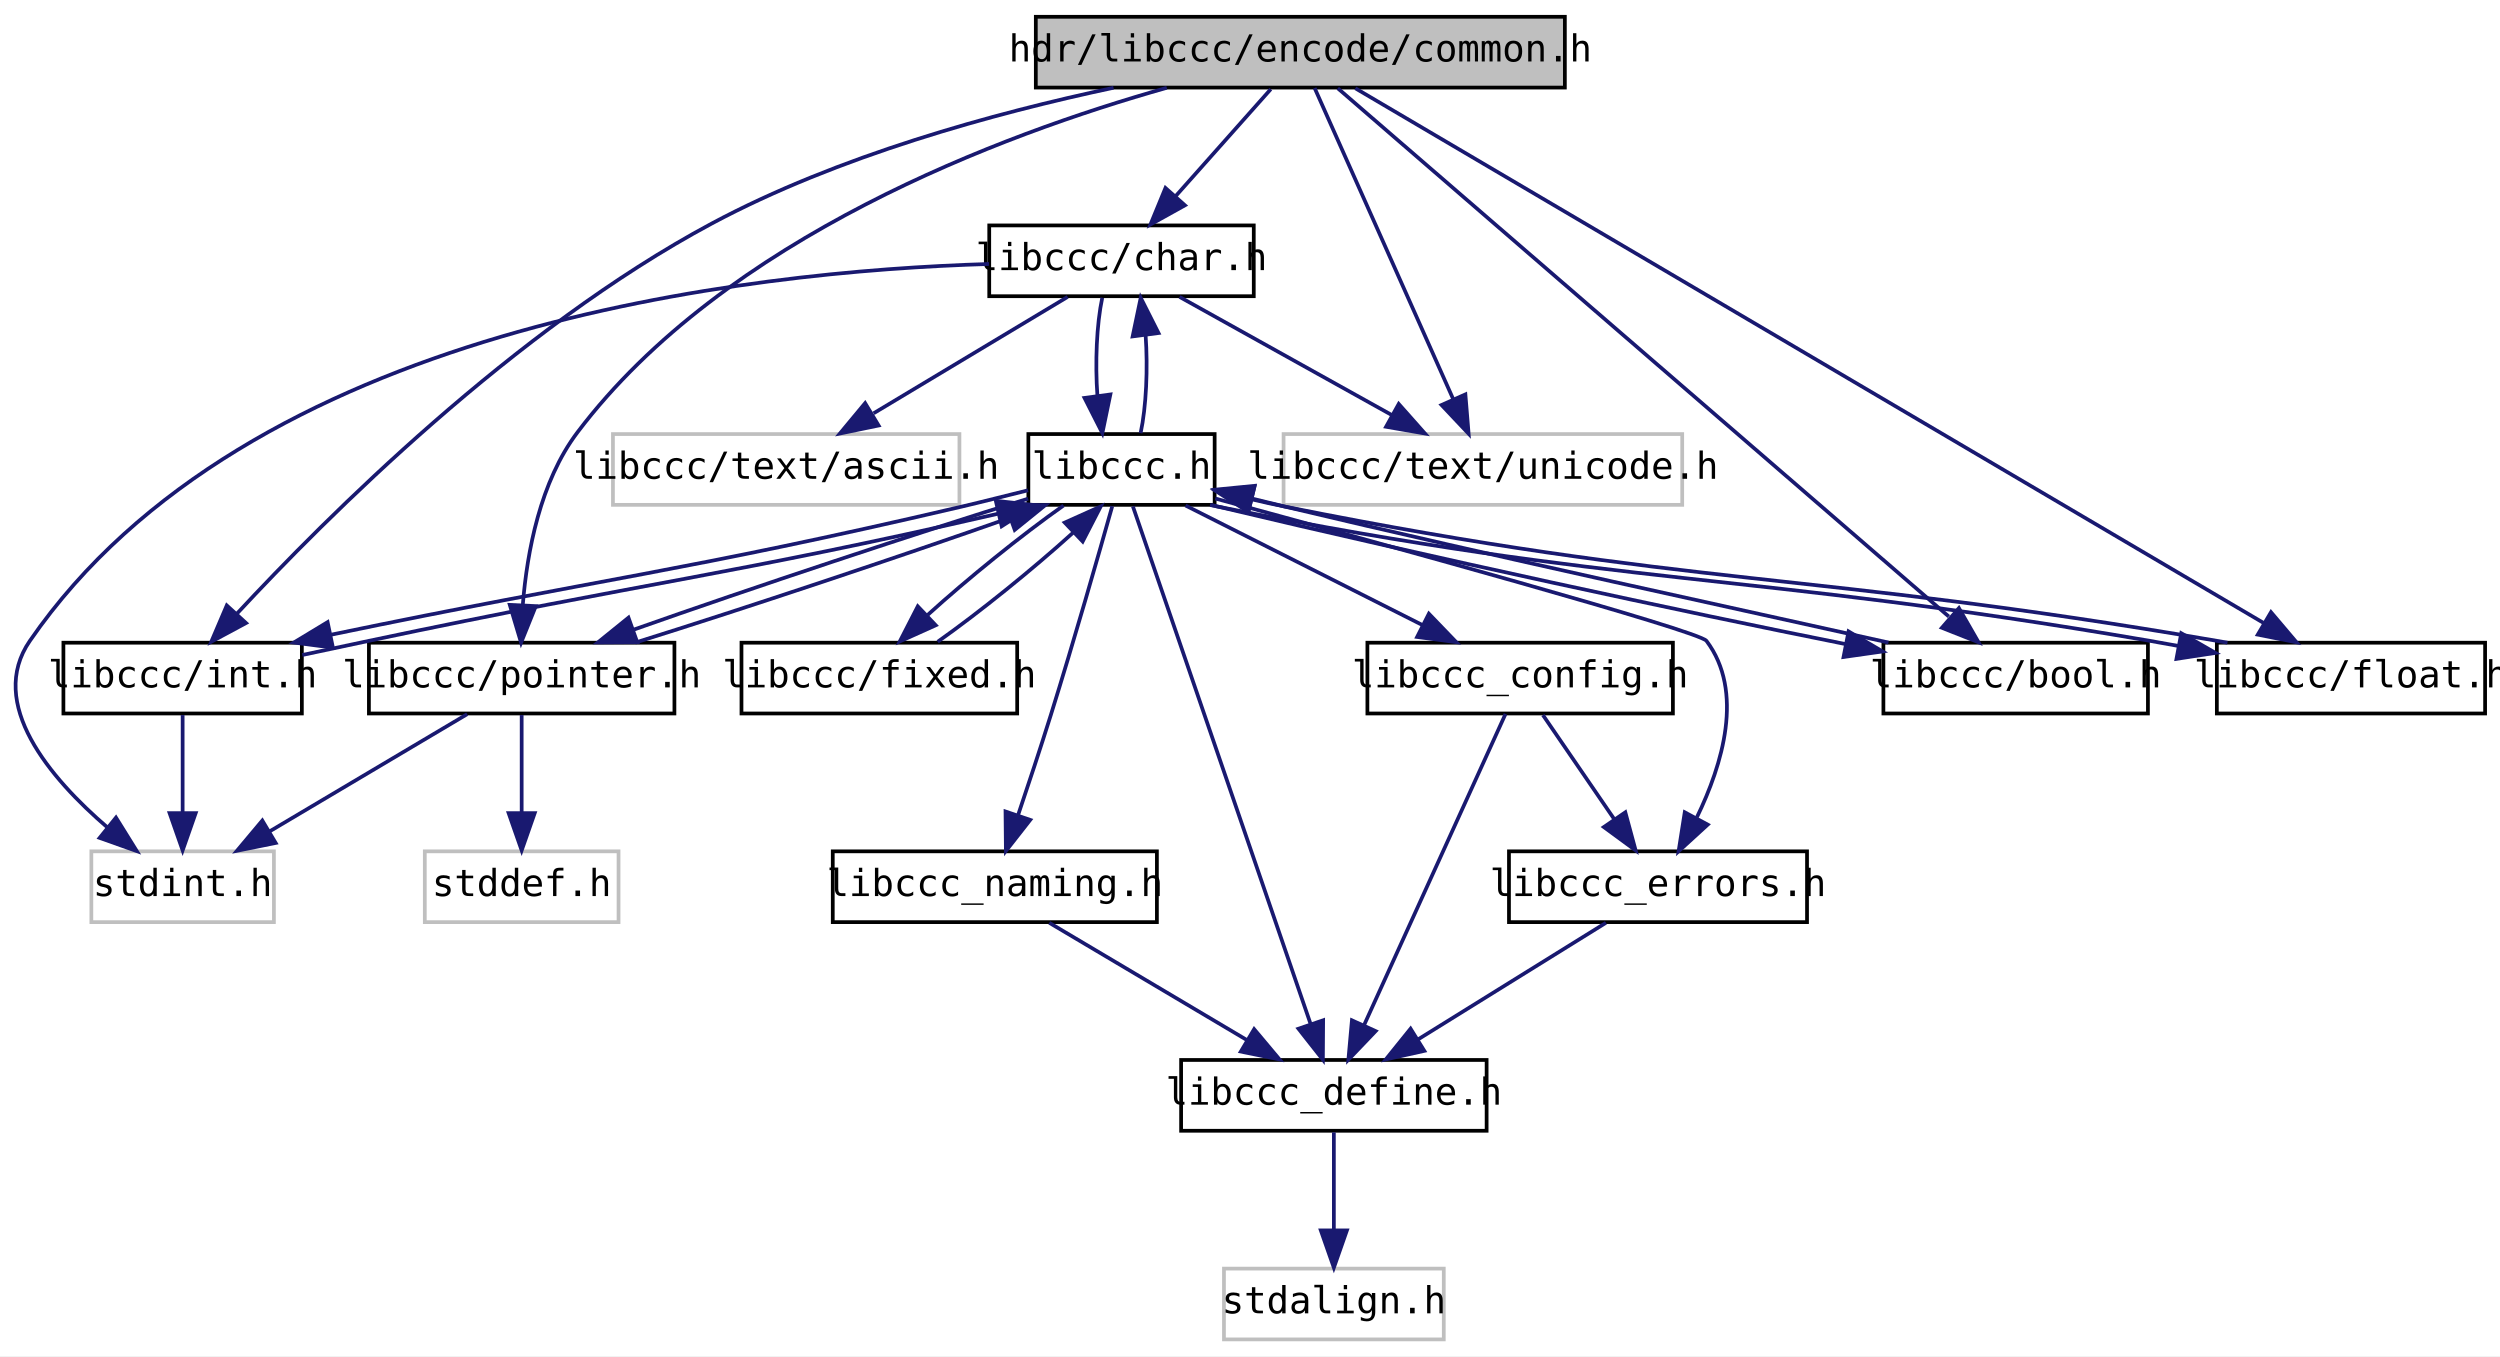
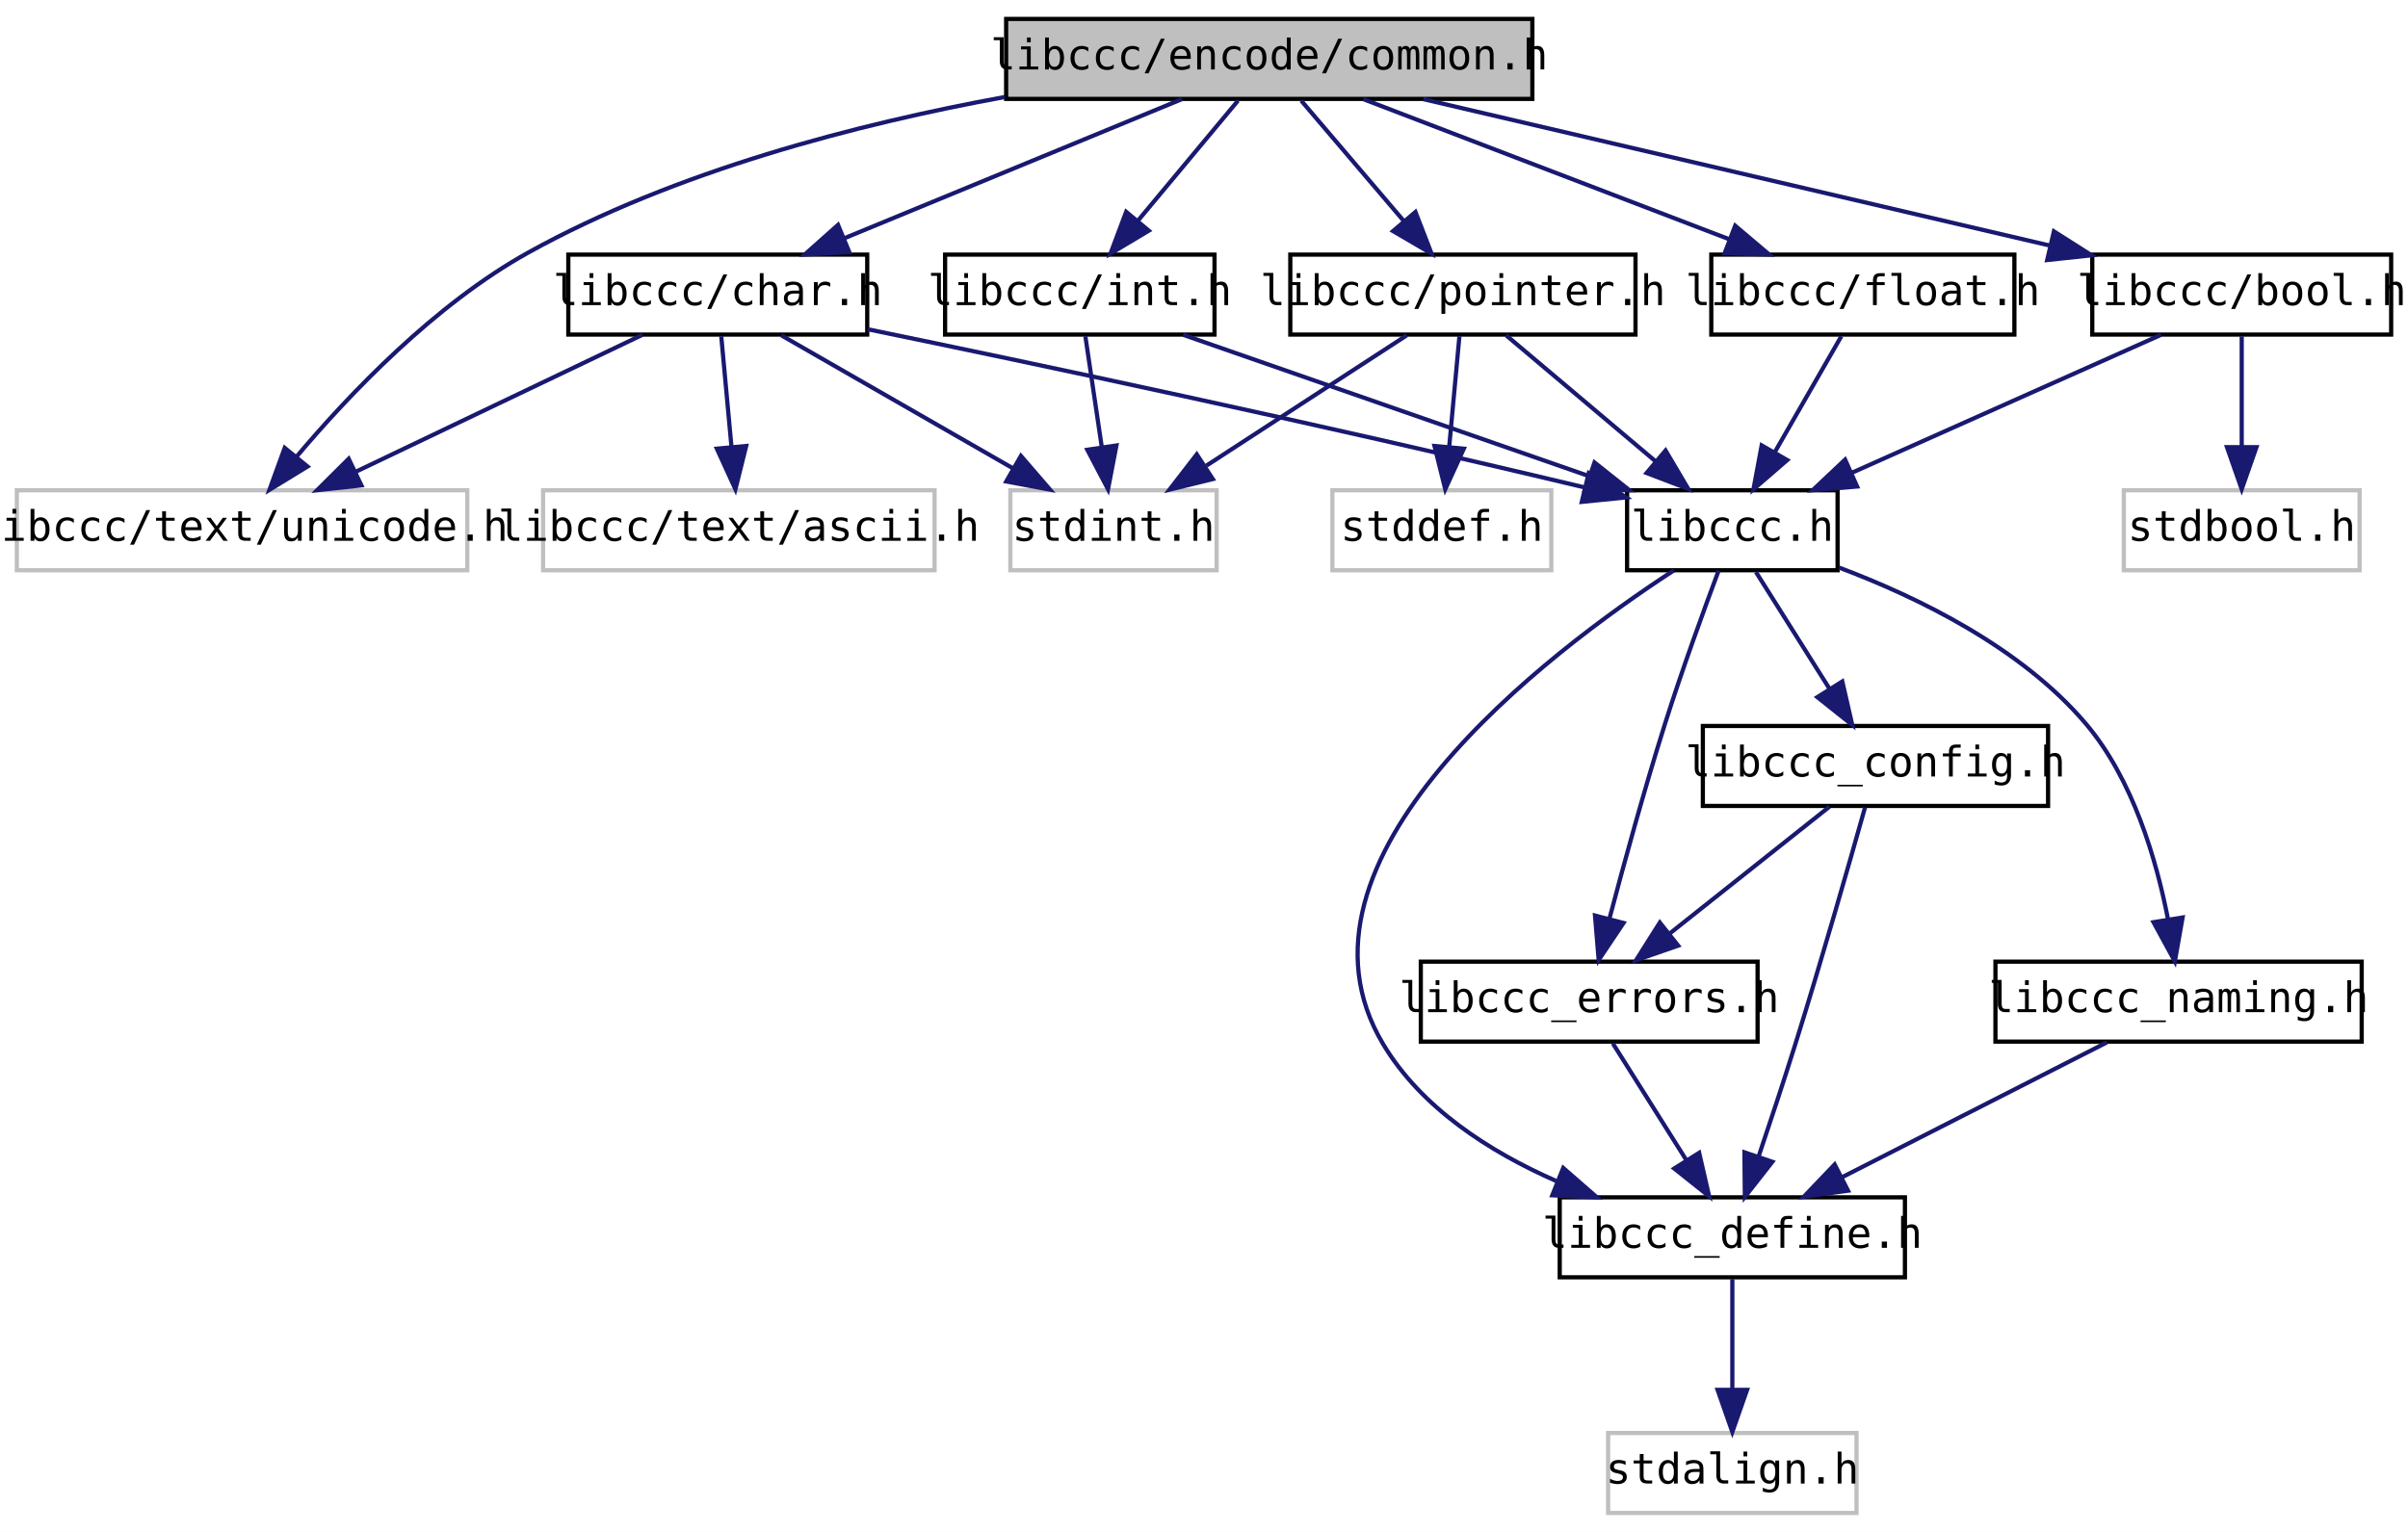
- <svg xmlns="http://www.w3.org/2000/svg" xmlns:xlink="http://www.w3.org/1999/xlink" width="671pt" height="364pt" viewBox="0.00 0.00 671.02 364.00">
+ <svg xmlns="http://www.w3.org/2000/svg" xmlns:xlink="http://www.w3.org/1999/xlink" width="572pt" height="364pt" viewBox="0.00 0.00 572.00 364.00">
  <g id="graph0" class="graph" transform="scale(1 1) rotate(0) translate(4 360)">
-     <polygon fill="white" stroke="transparent" points="-4,4 -4,-360 667.02,-360 667.02,4 -4,4" />
+     <polygon fill="white" stroke="transparent" points="-4,4 -4,-360 568,-360 568,4 -4,4" />
    <g id="node1" class="node">
      <g id="a_node1">
        <a xlink:title=" ">
-           <polygon fill="#bfbfbf" stroke="black" points="274.02,-336.5 274.02,-355.5 416.02,-355.5 416.02,-336.5 274.02,-336.5" />
-           <text text-anchor="middle" x="345.02" y="-343.5" font-family="Consolas" font-size="10.00">hdr/libccc/encode/common.h</text>
+           <polygon fill="#bfbfbf" stroke="black" points="235,-336.5 235,-355.5 360,-355.5 360,-336.5 235,-336.5" />
+           <text text-anchor="middle" x="297.5" y="-343.5" font-family="Consolas" font-size="10.00">libccc/encode/common.h</text>
        </a>
      </g>
    </g>
    <g id="node2" class="node">
      <g id="a_node2">
        <a xlink:href="char_8h.html" target="_top" xlink:title=" ">
-           <polygon fill="white" stroke="black" points="261.52,-280.5 261.52,-299.5 332.52,-299.5 332.52,-280.5 261.52,-280.5" />
-           <text text-anchor="middle" x="297.02" y="-287.5" font-family="Consolas" font-size="10.00">libccc/char.h</text>
+           <polygon fill="white" stroke="black" points="131,-280.5 131,-299.5 202,-299.5 202,-280.5 131,-280.5" />
+           <text text-anchor="middle" x="166.5" y="-287.5" font-family="Consolas" font-size="10.00">libccc/char.h</text>
        </a>
      </g>
    </g>
    <g id="edge1" class="edge">
-       <path fill="none" stroke="midnightblue" d="M337.09,-336.08C330.17,-328.3 319.95,-316.8 311.56,-307.37" />
-       <polygon fill="midnightblue" stroke="midnightblue" points="314.05,-304.9 304.79,-299.75 308.82,-309.55 314.05,-304.9" />
-     </g>
-     <g id="node10" class="node">
-       <g id="a_node10">
-         <a xlink:href="bool_8h.html" target="_top" xlink:title=" ">
-           <polygon fill="white" stroke="black" points="501.52,-168.5 501.52,-187.5 572.52,-187.5 572.52,-168.5 501.52,-168.5" />
-           <text text-anchor="middle" x="537.02" y="-175.5" font-family="Consolas" font-size="10.00">libccc/bool.h</text>
-         </a>
-       </g>
-     </g>
-     <g id="edge29" class="edge">
-       <path fill="none" stroke="midnightblue" d="M355.07,-336.31C385.91,-309.64 479.51,-228.72 519.07,-194.52" />
-       <polygon fill="midnightblue" stroke="midnightblue" points="521.79,-196.79 527.06,-187.61 517.21,-191.5 521.79,-196.79" />
+       <path fill="none" stroke="midnightblue" d="M276.74,-336.44C255.18,-327.56 221.24,-313.56 196.71,-303.45" />
+       <polygon fill="midnightblue" stroke="midnightblue" points="197.74,-300.09 187.16,-299.52 195.07,-306.56 197.74,-300.09" />
    </g>
    <g id="node11" class="node">
      <g id="a_node11">
-         <a xlink:href="int_8h.html" target="_top" xlink:title=" ">
-           <polygon fill="white" stroke="black" points="13.02,-168.5 13.02,-187.5 77.02,-187.5 77.02,-168.5 13.02,-168.5" />
-           <text text-anchor="middle" x="45.02" y="-175.5" font-family="Consolas" font-size="10.00">libccc/int.h</text>
-         </a>
-       </g>
-     </g>
-     <g id="edge30" class="edge">
-       <path fill="none" stroke="midnightblue" d="M294.88,-336.45C262.73,-329.61 220.83,-318.11 187.02,-300 134.2,-271.72 83.57,-221.13 59.54,-195.24" />
-       <polygon fill="midnightblue" stroke="midnightblue" points="62.04,-192.78 52.71,-187.76 56.87,-197.5 62.04,-192.78" />
-     </g>
-     <g id="node13" class="node">
-       <g id="a_node13">
-         <a xlink:href="float_8h.html" target="_top" xlink:title=" ">
-           <polygon fill="white" stroke="black" points="591.02,-168.5 591.02,-187.5 663.02,-187.5 663.02,-168.5 591.02,-168.5" />
-           <text text-anchor="middle" x="627.02" y="-175.5" font-family="Consolas" font-size="10.00">libccc/float.h</text>
-         </a>
-       </g>
-     </g>
-     <g id="edge31" class="edge">
-       <path fill="none" stroke="midnightblue" d="M359.78,-336.31C405.85,-309.19 547.21,-225.98 603.51,-192.83" />
-       <polygon fill="midnightblue" stroke="midnightblue" points="605.55,-195.69 612.4,-187.61 602,-189.66 605.55,-195.69" />
+         <a xlink:title=" ">
+           <polygon fill="white" stroke="#bfbfbf" points="0,-224.5 0,-243.5 107,-243.5 107,-224.5 0,-224.5" />
+           <text text-anchor="middle" x="53.5" y="-231.5" font-family="Consolas" font-size="10.00">libccc/text/unicode.h</text>
+         </a>
+       </g>
+     </g>
+     <g id="edge27" class="edge">
+       <path fill="none" stroke="midnightblue" d="M234.73,-336.96C199.77,-330.57 156.39,-319.36 121.5,-300 99.3,-287.68 78.98,-266.35 66.45,-251.5" />
+       <polygon fill="midnightblue" stroke="midnightblue" points="69.05,-249.15 60.01,-243.62 63.63,-253.58 69.05,-249.15" />
+     </g>
+     <g id="node12" class="node">
+       <g id="a_node12">
+         <a xlink:href="bool_8h.html" target="_top" xlink:title=" ">
+           <polygon fill="white" stroke="black" points="493,-280.5 493,-299.5 564,-299.5 564,-280.5 493,-280.5" />
+           <text text-anchor="middle" x="528.5" y="-287.5" font-family="Consolas" font-size="10.00">libccc/bool.h</text>
+         </a>
+       </g>
+     </g>
+     <g id="edge15" class="edge">
+       <path fill="none" stroke="midnightblue" d="M334.1,-336.44C374.47,-327.01 439.46,-311.82 483.05,-301.62" />
+       <polygon fill="midnightblue" stroke="midnightblue" points="483.89,-305.02 492.83,-299.34 482.29,-298.21 483.89,-305.02" />
    </g>
    <g id="node14" class="node">
      <g id="a_node14">
+         <a xlink:href="int_8h.html" target="_top" xlink:title=" ">
+           <polygon fill="white" stroke="black" points="220.5,-280.5 220.5,-299.5 284.5,-299.5 284.5,-280.5 220.5,-280.5" />
+           <text text-anchor="middle" x="252.5" y="-287.5" font-family="Consolas" font-size="10.00">libccc/int.h</text>
+         </a>
+       </g>
+     </g>
+     <g id="edge18" class="edge">
+       <path fill="none" stroke="midnightblue" d="M290.07,-336.08C283.65,-328.38 274.19,-317.03 266.38,-307.65" />
+       <polygon fill="midnightblue" stroke="midnightblue" points="268.88,-305.19 259.79,-299.75 263.51,-309.67 268.88,-305.19" />
+     </g>
+     <g id="node15" class="node">
+       <g id="a_node15">
+         <a xlink:href="float_8h.html" target="_top" xlink:title=" ">
+           <polygon fill="white" stroke="black" points="402.5,-280.5 402.5,-299.5 474.5,-299.5 474.5,-280.5 402.5,-280.5" />
+           <text text-anchor="middle" x="438.5" y="-287.5" font-family="Consolas" font-size="10.00">libccc/float.h</text>
+         </a>
+       </g>
+     </g>
+     <g id="edge21" class="edge">
+       <path fill="none" stroke="midnightblue" d="M319.84,-336.44C343.25,-327.48 380.24,-313.31 406.69,-303.18" />
+       <polygon fill="midnightblue" stroke="midnightblue" points="408.18,-306.36 416.26,-299.52 405.67,-299.82 408.18,-306.36" />
+     </g>
+     <g id="node16" class="node">
+       <g id="a_node16">
        <a xlink:href="pointer_8h.html" target="_top" xlink:title=" ">
-           <polygon fill="white" stroke="black" points="95.02,-168.5 95.02,-187.5 177.02,-187.5 177.02,-168.5 95.02,-168.5" />
-           <text text-anchor="middle" x="136.02" y="-175.5" font-family="Consolas" font-size="10.00">libccc/pointer.h</text>
-         </a>
-       </g>
-     </g>
-     <g id="edge32" class="edge">
-       <path fill="none" stroke="midnightblue" d="M309.18,-336.44C264.88,-323.93 190.54,-296.23 151.02,-244 140.97,-230.72 137.48,-211.86 136.34,-197.87" />
-       <polygon fill="midnightblue" stroke="midnightblue" points="139.82,-197.32 135.86,-187.5 132.83,-197.65 139.82,-197.32" />
-     </g>
-     <g id="node17" class="node">
-       <g id="a_node17">
-         <a xlink:title=" ">
-           <polygon fill="white" stroke="#bfbfbf" points="340.52,-224.5 340.52,-243.5 447.52,-243.5 447.52,-224.5 340.52,-224.5" />
-           <text text-anchor="middle" x="394.02" y="-231.5" font-family="Consolas" font-size="10.00">libccc/text/unicode.h</text>
-         </a>
-       </g>
-     </g>
-     <g id="edge33" class="edge">
-       <path fill="none" stroke="midnightblue" d="M348.86,-336.37C356.84,-318.46 375.34,-276.92 386.02,-252.95" />
-       <polygon fill="midnightblue" stroke="midnightblue" points="389.32,-254.15 390.19,-243.59 382.92,-251.3 389.32,-254.15" />
+           <polygon fill="white" stroke="black" points="302.5,-280.5 302.5,-299.5 384.5,-299.5 384.5,-280.5 302.5,-280.5" />
+           <text text-anchor="middle" x="343.5" y="-287.5" font-family="Consolas" font-size="10.00">libccc/pointer.h</text>
+         </a>
+       </g>
+     </g>
+     <g id="edge23" class="edge">
+       <path fill="none" stroke="midnightblue" d="M305.1,-336.08C311.73,-328.3 321.52,-316.8 329.56,-307.37" />
+       <polygon fill="midnightblue" stroke="midnightblue" points="332.23,-309.63 336.05,-299.75 326.9,-305.09 332.23,-309.63" />
    </g>
    <g id="node3" class="node">
      <g id="a_node3">
        <a xlink:title=" ">
-           <polygon fill="white" stroke="#bfbfbf" points="20.52,-112.5 20.52,-131.5 69.52,-131.5 69.52,-112.5 20.52,-112.5" />
-           <text text-anchor="middle" x="45.02" y="-119.5" font-family="Consolas" font-size="10.00">stdint.h</text>
+           <polygon fill="white" stroke="#bfbfbf" points="236,-224.5 236,-243.5 285,-243.5 285,-224.5 236,-224.5" />
+           <text text-anchor="middle" x="260.5" y="-231.5" font-family="Consolas" font-size="10.00">stdint.h</text>
        </a>
      </g>
    </g>
    <g id="edge2" class="edge">
-       <path fill="none" stroke="midnightblue" d="M261.47,-289.15C197.08,-287.23 62.41,-272.73 4.02,-188 -7.59,-171.16 9.4,-151.18 24.9,-137.86" />
-       <polygon fill="midnightblue" stroke="midnightblue" points="27.13,-140.56 32.72,-131.56 22.74,-135.11 27.13,-140.56" />
+       <path fill="none" stroke="midnightblue" d="M181.6,-280.32C196.4,-271.82 219.19,-258.73 236.48,-248.8" />
+       <polygon fill="midnightblue" stroke="midnightblue" points="238.51,-251.67 245.43,-243.65 235.02,-245.6 238.51,-251.67" />
    </g>
    <g id="node4" class="node">
      <g id="a_node4">
        <a xlink:href="libccc_8h.html" target="_top" xlink:title=" ">
-           <polygon fill="white" stroke="black" points="272.02,-224.5 272.02,-243.5 322.02,-243.5 322.02,-224.5 272.02,-224.5" />
-           <text text-anchor="middle" x="297.02" y="-231.5" font-family="Consolas" font-size="10.00">libccc.h</text>
+           <polygon fill="white" stroke="black" points="382.5,-224.5 382.5,-243.5 432.5,-243.5 432.5,-224.5 382.5,-224.5" />
+           <text text-anchor="middle" x="407.5" y="-231.5" font-family="Consolas" font-size="10.00">libccc.h</text>
        </a>
      </g>
    </g>
    <g id="edge3" class="edge">
-       <path fill="none" stroke="midnightblue" d="M291.85,-280.08C290.34,-272.93 289.91,-262.64 290.56,-253.69" />
-       <polygon fill="midnightblue" stroke="midnightblue" points="294.03,-254.13 291.88,-243.75 287.09,-253.2 294.03,-254.13" />
-     </g>
-     <g id="node16" class="node">
-       <g id="a_node16">
-         <a xlink:title=" ">
-           <polygon fill="white" stroke="#bfbfbf" points="160.52,-224.5 160.52,-243.5 253.52,-243.5 253.52,-224.5 160.52,-224.5" />
-           <text text-anchor="middle" x="207.02" y="-231.5" font-family="Consolas" font-size="10.00">libccc/text/ascii.h</text>
-         </a>
-       </g>
-     </g>
-     <g id="edge27" class="edge">
-       <path fill="none" stroke="midnightblue" d="M282.56,-280.32C268.52,-271.9 246.97,-258.97 230.47,-249.07" />
-       <polygon fill="midnightblue" stroke="midnightblue" points="231.82,-245.8 221.44,-243.65 228.21,-251.8 231.82,-245.8" />
-     </g>
-     <g id="edge28" class="edge">
-       <path fill="none" stroke="midnightblue" d="M312.6,-280.32C328.01,-271.74 351.83,-258.49 369.72,-248.52" />
-       <polygon fill="midnightblue" stroke="midnightblue" points="371.43,-251.58 378.47,-243.65 368.03,-245.46 371.43,-251.58" />
-     </g>
-     <g id="edge15" class="edge">
-       <path fill="none" stroke="midnightblue" d="M302.15,-243.75C303.67,-250.86 304.12,-261.14 303.49,-270.1" />
-       <polygon fill="midnightblue" stroke="midnightblue" points="300.01,-269.71 302.18,-280.08 306.95,-270.62 300.01,-269.71" />
+       <path fill="none" stroke="midnightblue" d="M202.14,-281.76C241.46,-273.66 306.83,-259.86 372.21,-244.23" />
+       <polygon fill="midnightblue" stroke="midnightblue" points="373.38,-247.55 382.28,-241.81 371.74,-240.75 373.38,-247.55" />
+     </g>
+     <g id="node10" class="node">
+       <g id="a_node10">
+         <a xlink:title=" ">
+           <polygon fill="white" stroke="#bfbfbf" points="125,-224.5 125,-243.5 218,-243.5 218,-224.5 125,-224.5" />
+           <text text-anchor="middle" x="171.5" y="-231.5" font-family="Consolas" font-size="10.00">libccc/text/ascii.h</text>
+         </a>
+       </g>
+     </g>
+     <g id="edge13" class="edge">
+       <path fill="none" stroke="midnightblue" d="M167.33,-280.08C167.98,-273.01 168.92,-262.86 169.74,-253.99" />
+       <polygon fill="midnightblue" stroke="midnightblue" points="173.25,-254.03 170.69,-243.75 166.28,-253.39 173.25,-254.03" />
+     </g>
+     <g id="edge14" class="edge">
+       <path fill="none" stroke="midnightblue" d="M148.59,-280.44C130.25,-271.68 101.49,-257.94 80.41,-247.86" />
+       <polygon fill="midnightblue" stroke="midnightblue" points="81.85,-244.67 71.32,-243.52 78.83,-250.99 81.85,-244.67" />
    </g>
    <g id="node5" class="node">
      <g id="a_node5">
        <a xlink:href="libccc__define_8h.html" target="_top" xlink:title=" ">
-           <polygon fill="white" stroke="black" points="313.02,-56.5 313.02,-75.5 395.02,-75.5 395.02,-56.5 313.02,-56.5" />
-           <text text-anchor="middle" x="354.02" y="-63.5" font-family="Consolas" font-size="10.00">libccc_define.h</text>
+           <polygon fill="white" stroke="black" points="366.5,-56.5 366.5,-75.5 448.5,-75.5 448.5,-56.5 366.5,-56.5" />
+           <text text-anchor="middle" x="407.5" y="-63.5" font-family="Consolas" font-size="10.00">libccc_define.h</text>
        </a>
      </g>
    </g>
    <g id="edge4" class="edge">
-       <path fill="none" stroke="midnightblue" d="M300.08,-224.08C309.09,-197.83 335.63,-120.55 347.79,-85.12" />
-       <polygon fill="midnightblue" stroke="midnightblue" points="351.14,-86.16 351.07,-75.57 344.52,-83.89 351.14,-86.16" />
+       <path fill="none" stroke="midnightblue" d="M393.58,-224.45C363.76,-205.01 298.44,-155.78 324.5,-112 333.6,-96.72 349.89,-86.31 365.64,-79.39" />
+       <polygon fill="midnightblue" stroke="midnightblue" points="367.33,-82.48 375.32,-75.51 364.73,-75.98 367.33,-82.48" />
    </g>
    <g id="node7" class="node">
      <g id="a_node7">
        <a xlink:href="libccc__errors_8h.html" target="_top" xlink:title=" ">
-           <polygon fill="white" stroke="black" points="401.02,-112.5 401.02,-131.5 481.02,-131.5 481.02,-112.5 401.02,-112.5" />
-           <text text-anchor="middle" x="441.02" y="-119.5" font-family="Consolas" font-size="10.00">libccc_errors.h</text>
+           <polygon fill="white" stroke="black" points="333.5,-112.5 333.5,-131.5 413.5,-131.5 413.5,-112.5 333.5,-112.5" />
+           <text text-anchor="middle" x="373.5" y="-119.5" font-family="Consolas" font-size="10.00">libccc_errors.h</text>
        </a>
      </g>
    </g>
    <g id="edge6" class="edge">
-       <path fill="none" stroke="midnightblue" d="M322.19,-226.2C366.04,-214.3 451.98,-190.7 454.02,-188 464.27,-174.39 458.31,-154.78 451.47,-140.66" />
-       <polygon fill="midnightblue" stroke="midnightblue" points="454.37,-138.67 446.55,-131.52 448.2,-141.98 454.37,-138.67" />
+       <path fill="none" stroke="midnightblue" d="M404.25,-224.43C400.88,-215.43 395.55,-200.81 391.5,-188 386.6,-172.47 381.71,-154.63 378.27,-141.58" />
+       <polygon fill="midnightblue" stroke="midnightblue" points="381.65,-140.69 375.75,-131.89 374.88,-142.45 381.65,-140.69" />
    </g>
    <g id="node8" class="node">
      <g id="a_node8">
        <a xlink:href="libccc__config_8h.html" target="_top" xlink:title=" ">
-           <polygon fill="white" stroke="black" points="363.02,-168.5 363.02,-187.5 445.02,-187.5 445.02,-168.5 363.02,-168.5" />
-           <text text-anchor="middle" x="404.02" y="-175.5" font-family="Consolas" font-size="10.00">libccc_config.h</text>
+           <polygon fill="white" stroke="black" points="400.5,-168.5 400.5,-187.5 482.5,-187.5 482.5,-168.5 400.5,-168.5" />
+           <text text-anchor="middle" x="441.5" y="-175.5" font-family="Consolas" font-size="10.00">libccc_config.h</text>
        </a>
      </g>
    </g>
    <g id="edge8" class="edge">
-       <path fill="none" stroke="midnightblue" d="M314.21,-224.32C331.37,-215.66 357.96,-202.24 377.76,-192.25" />
-       <polygon fill="midnightblue" stroke="midnightblue" points="379.52,-195.28 386.87,-187.65 376.36,-189.04 379.52,-195.28" />
+       <path fill="none" stroke="midnightblue" d="M413.11,-224.08C417.87,-216.53 424.82,-205.49 430.65,-196.23" />
+       <polygon fill="midnightblue" stroke="midnightblue" points="433.62,-198.08 435.99,-187.75 427.7,-194.35 433.62,-198.08" />
    </g>
    <g id="node9" class="node">
      <g id="a_node9">
        <a xlink:href="libccc__naming_8h.html" target="_top" xlink:title=" ">
-           <polygon fill="white" stroke="black" points="219.52,-112.5 219.52,-131.5 306.52,-131.5 306.52,-112.5 219.52,-112.5" />
-           <text text-anchor="middle" x="263.02" y="-119.5" font-family="Consolas" font-size="10.00">libccc_naming.h</text>
+           <polygon fill="white" stroke="black" points="470,-112.5 470,-131.5 557,-131.5 557,-112.5 470,-112.5" />
+           <text text-anchor="middle" x="513.5" y="-119.5" font-family="Consolas" font-size="10.00">libccc_naming.h</text>
        </a>
      </g>
    </g>
    <g id="edge11" class="edge">
-       <path fill="none" stroke="midnightblue" d="M294.54,-224.14C291.01,-211.6 284.26,-187.97 278.02,-168 275.25,-159.15 272.01,-149.37 269.25,-141.2" />
-       <polygon fill="midnightblue" stroke="midnightblue" points="272.52,-139.94 265.99,-131.6 265.89,-142.19 272.52,-139.94" />
-     </g>
-     <g id="edge13" class="edge">
-       <path fill="none" stroke="midnightblue" d="M321.17,-224.44C321.79,-224.29 322.4,-224.15 323.02,-224 380.61,-210.28 447.67,-195.85 491.28,-187.14" />
-       <polygon fill="midnightblue" stroke="midnightblue" points="492.17,-190.53 501.3,-185.15 490.82,-183.66 492.17,-190.53" />
-     </g>
-     <g id="edge16" class="edge">
-       <path fill="none" stroke="midnightblue" d="M271.94,-228.41C265.93,-226.93 259.72,-225.33 254.02,-224 179.21,-206.51 157.41,-204.73 84.94,-189.66" />
-       <polygon fill="midnightblue" stroke="midnightblue" points="85.36,-186.17 74.86,-187.54 83.93,-193.02 85.36,-186.17" />
-     </g>
-     <g id="node12" class="node">
-       <g id="a_node12">
-         <a xlink:href="fixed_8h.html" target="_top" xlink:title=" ">
-           <polygon fill="white" stroke="black" points="195.02,-168.5 195.02,-187.5 269.02,-187.5 269.02,-168.5 195.02,-168.5" />
-           <text text-anchor="middle" x="232.02" y="-175.5" font-family="Consolas" font-size="10.00">libccc/fixed.h</text>
-         </a>
-       </g>
-     </g>
-     <g id="edge19" class="edge">
-       <path fill="none" stroke="midnightblue" d="M281.46,-224.32C270.23,-216.42 255.57,-204.55 244.98,-194.94" />
-       <polygon fill="midnightblue" stroke="midnightblue" points="247.16,-192.18 237.5,-187.83 242.34,-197.26 247.16,-192.18" />
-     </g>
-     <g id="edge21" class="edge">
-       <path fill="none" stroke="midnightblue" d="M320.78,-224.46C321.53,-224.3 322.28,-224.15 323.02,-224 433.09,-201.99 462.38,-207.01 573.02,-188 575.49,-187.57 578.03,-187.12 580.61,-186.64" />
-       <polygon fill="midnightblue" stroke="midnightblue" points="581.47,-190.04 590.65,-184.76 580.18,-183.16 581.47,-190.04" />
-     </g>
-     <g id="edge23" class="edge">
-       <path fill="none" stroke="midnightblue" d="M271.95,-226.16C243.29,-217.34 196.74,-201.84 166.16,-191.03" />
-       <polygon fill="midnightblue" stroke="midnightblue" points="167.04,-187.63 156.45,-187.56 164.69,-194.22 167.04,-187.63" />
+       <path fill="none" stroke="midnightblue" d="M432.83,-225.14C451.45,-218.15 476.1,-206.18 491.5,-188 502.68,-174.8 508.25,-155.67 510.99,-141.57" />
+       <polygon fill="midnightblue" stroke="midnightblue" points="514.46,-142 512.62,-131.56 507.55,-140.87 514.46,-142" />
    </g>
    <g id="node6" class="node">
      <g id="a_node6">
        <a xlink:title=" ">
-           <polygon fill="white" stroke="#bfbfbf" points="324.52,-0.5 324.52,-19.5 383.52,-19.5 383.52,-0.5 324.52,-0.5" />
-           <text text-anchor="middle" x="354.02" y="-7.5" font-family="Consolas" font-size="10.00">stdalign.h</text>
+           <polygon fill="white" stroke="#bfbfbf" points="378,-0.5 378,-19.5 437,-19.5 437,-0.5 378,-0.5" />
+           <text text-anchor="middle" x="407.5" y="-7.5" font-family="Consolas" font-size="10.00">stdalign.h</text>
        </a>
      </g>
    </g>
    <g id="edge5" class="edge">
-       <path fill="none" stroke="midnightblue" d="M354.02,-56.08C354.02,-49.01 354.02,-38.86 354.02,-29.99" />
-       <polygon fill="midnightblue" stroke="midnightblue" points="357.52,-29.75 354.02,-19.75 350.52,-29.75 357.52,-29.75" />
+       <path fill="none" stroke="midnightblue" d="M407.5,-56.08C407.5,-49.01 407.5,-38.86 407.5,-29.99" />
+       <polygon fill="midnightblue" stroke="midnightblue" points="411,-29.75 407.5,-19.75 404,-29.75 411,-29.75" />
    </g>
    <g id="edge7" class="edge">
-       <path fill="none" stroke="midnightblue" d="M427.04,-112.32C413.47,-103.9 392.64,-90.97 376.69,-81.07" />
-       <polygon fill="midnightblue" stroke="midnightblue" points="378.3,-77.95 367.96,-75.65 374.61,-83.9 378.3,-77.95" />
+       <path fill="none" stroke="midnightblue" d="M379.11,-112.08C383.87,-104.53 390.82,-93.49 396.65,-84.23" />
+       <polygon fill="midnightblue" stroke="midnightblue" points="399.62,-86.08 401.99,-75.75 393.7,-82.35 399.62,-86.08" />
    </g>
    <g id="edge9" class="edge">
-       <path fill="none" stroke="midnightblue" d="M400.09,-168.37C391.95,-150.46 373.07,-108.92 362.17,-84.95" />
-       <polygon fill="midnightblue" stroke="midnightblue" points="365.24,-83.25 357.92,-75.59 358.87,-86.14 365.24,-83.25" />
+       <path fill="none" stroke="midnightblue" d="M439.02,-168.14C435.49,-155.6 428.75,-131.97 422.5,-112 419.73,-103.15 416.5,-93.37 413.74,-85.2" />
+       <polygon fill="midnightblue" stroke="midnightblue" points="417.01,-83.94 410.47,-75.6 410.38,-86.19 417.01,-83.94" />
    </g>
    <g id="edge10" class="edge">
-       <path fill="none" stroke="midnightblue" d="M410.13,-168.08C415.3,-160.53 422.86,-149.49 429.21,-140.23" />
-       <polygon fill="midnightblue" stroke="midnightblue" points="432.25,-141.98 435.02,-131.75 426.48,-138.02 432.25,-141.98" />
+       <path fill="none" stroke="midnightblue" d="M430.57,-168.32C420.33,-160.18 404.78,-147.84 392.5,-138.09" />
+       <polygon fill="midnightblue" stroke="midnightblue" points="394.63,-135.31 384.62,-131.83 390.28,-140.79 394.63,-135.31" />
    </g>
    <g id="edge12" class="edge">
-       <path fill="none" stroke="midnightblue" d="M277.64,-112.32C291.96,-103.82 314.03,-90.73 330.76,-80.8" />
-       <polygon fill="midnightblue" stroke="midnightblue" points="332.62,-83.77 339.43,-75.65 329.04,-77.75 332.62,-83.77" />
-     </g>
-     <g id="edge14" class="edge">
-       <path fill="none" stroke="midnightblue" d="M502.88,-187.54C463.63,-196.29 397.73,-210.49 341.02,-224 338.12,-224.69 335.09,-225.43 332.03,-226.19" />
-       <polygon fill="midnightblue" stroke="midnightblue" points="331.1,-222.81 322.21,-228.58 332.76,-229.61 331.1,-222.81" />
+       <path fill="none" stroke="midnightblue" d="M496.47,-112.32C479.47,-103.66 453.12,-90.24 433.51,-80.25" />
+       <polygon fill="midnightblue" stroke="midnightblue" points="434.99,-77.08 424.49,-75.65 431.81,-83.31 434.99,-77.08" />
+     </g>
+     <g id="edge16" class="edge">
+       <path fill="none" stroke="midnightblue" d="M509.33,-280.44C489.59,-271.64 458.61,-257.81 436.01,-247.72" />
+       <polygon fill="midnightblue" stroke="midnightblue" points="437.14,-244.4 426.58,-243.52 434.29,-250.79 437.14,-244.4" />
+     </g>
+     <g id="node13" class="node">
+       <g id="a_node13">
+         <a xlink:title=" ">
+           <polygon fill="white" stroke="#bfbfbf" points="500.5,-224.5 500.5,-243.5 556.5,-243.5 556.5,-224.5 500.5,-224.5" />
+           <text text-anchor="middle" x="528.5" y="-231.5" font-family="Consolas" font-size="10.00">stdbool.h</text>
+         </a>
+       </g>
    </g>
    <g id="edge17" class="edge">
-       <path fill="none" stroke="midnightblue" d="M45.02,-168.08C45.02,-161.01 45.02,-150.86 45.02,-141.99" />
-       <polygon fill="midnightblue" stroke="midnightblue" points="48.52,-141.75 45.02,-131.75 41.52,-141.75 48.52,-141.75" />
-     </g>
-     <g id="edge18" class="edge">
-       <path fill="none" stroke="midnightblue" d="M77.14,-184.2C83.17,-185.46 89.31,-186.79 95.02,-188 170.18,-203.89 192,-205.6 263.83,-222.11" />
-       <polygon fill="midnightblue" stroke="midnightblue" points="263.28,-225.58 273.81,-224.43 264.86,-218.76 263.28,-225.58" />
+       <path fill="none" stroke="midnightblue" d="M528.5,-280.08C528.5,-273.01 528.5,-262.86 528.5,-253.99" />
+       <polygon fill="midnightblue" stroke="midnightblue" points="532,-253.75 528.5,-243.75 525,-253.75 532,-253.75" />
+     </g>
+     <g id="edge19" class="edge">
+       <path fill="none" stroke="midnightblue" d="M253.82,-280.08C254.88,-272.93 256.41,-262.64 257.73,-253.69" />
+       <polygon fill="midnightblue" stroke="midnightblue" points="261.2,-254.16 259.2,-243.75 254.28,-253.13 261.2,-254.16" />
    </g>
    <g id="edge20" class="edge">
-       <path fill="none" stroke="midnightblue" d="M247.68,-187.75C258.87,-195.64 273.43,-207.43 283.98,-217" />
-       <polygon fill="midnightblue" stroke="midnightblue" points="281.78,-219.74 291.45,-224.08 286.6,-214.66 281.78,-219.74" />
+       <path fill="none" stroke="midnightblue" d="M277.06,-280.44C303.02,-271.4 344.17,-257.06 373.3,-246.92" />
+       <polygon fill="midnightblue" stroke="midnightblue" points="374.76,-250.11 383.05,-243.52 372.46,-243.5 374.76,-250.11" />
    </g>
    <g id="edge22" class="edge">
-       <path fill="none" stroke="midnightblue" d="M593.87,-187.5C592.91,-187.67 591.96,-187.84 591.02,-188 480.38,-207.01 451.09,-201.99 341.02,-224 338.09,-224.58 335.05,-225.26 331.98,-225.98" />
-       <polygon fill="midnightblue" stroke="midnightblue" points="331.07,-222.59 322.16,-228.32 332.7,-229.4 331.07,-222.59" />
+       <path fill="none" stroke="midnightblue" d="M433.38,-280.08C429.09,-272.61 422.84,-261.72 417.56,-252.52" />
+       <polygon fill="midnightblue" stroke="midnightblue" points="420.54,-250.68 412.52,-243.75 414.47,-254.17 420.54,-250.68" />
    </g>
    <g id="edge25" class="edge">
-       <path fill="none" stroke="midnightblue" d="M121.39,-168.32C107.07,-159.82 85,-146.73 68.27,-136.8" />
-       <polygon fill="midnightblue" stroke="midnightblue" points="69.99,-133.75 59.6,-131.65 66.41,-139.77 69.99,-133.75" />
+       <path fill="none" stroke="midnightblue" d="M330.16,-280.32C317.34,-271.98 297.72,-259.21 282.56,-249.35" />
+       <polygon fill="midnightblue" stroke="midnightblue" points="284.09,-246.17 273.8,-243.65 280.28,-252.04 284.09,-246.17" />
    </g>
    <g id="edge26" class="edge">
-       <path fill="none" stroke="midnightblue" d="M166.49,-187.52C195.4,-196.55 238.34,-210.88 267.07,-221.04" />
-       <polygon fill="midnightblue" stroke="midnightblue" points="266,-224.37 276.59,-224.44 268.36,-217.78 266,-224.37" />
-     </g>
-     <g id="node15" class="node">
-       <g id="a_node15">
-         <a xlink:title=" ">
-           <polygon fill="white" stroke="#bfbfbf" points="110.02,-112.5 110.02,-131.5 162.02,-131.5 162.02,-112.5 110.02,-112.5" />
-           <text text-anchor="middle" x="136.02" y="-119.5" font-family="Consolas" font-size="10.00">stddef.h</text>
+       <path fill="none" stroke="midnightblue" d="M353.78,-280.32C363.34,-272.26 377.78,-260.08 389.28,-250.37" />
+       <polygon fill="midnightblue" stroke="midnightblue" points="391.64,-252.96 397.03,-243.83 387.13,-247.61 391.64,-252.96" />
+     </g>
+     <g id="node17" class="node">
+       <g id="a_node17">
+         <a xlink:title=" ">
+           <polygon fill="white" stroke="#bfbfbf" points="312.5,-224.5 312.5,-243.5 364.5,-243.5 364.5,-224.5 312.5,-224.5" />
+           <text text-anchor="middle" x="338.5" y="-231.5" font-family="Consolas" font-size="10.00">stddef.h</text>
        </a>
      </g>
    </g>
    <g id="edge24" class="edge">
-       <path fill="none" stroke="midnightblue" d="M136.02,-168.08C136.02,-161.01 136.02,-150.86 136.02,-141.99" />
-       <polygon fill="midnightblue" stroke="midnightblue" points="139.52,-141.75 136.02,-131.75 132.52,-141.75 139.52,-141.75" />
+       <path fill="none" stroke="midnightblue" d="M342.67,-280.08C342.02,-273.01 341.08,-262.86 340.26,-253.99" />
+       <polygon fill="midnightblue" stroke="midnightblue" points="343.72,-253.39 339.31,-243.75 336.75,-254.03 343.72,-253.39" />
    </g>
  </g>
</svg>
